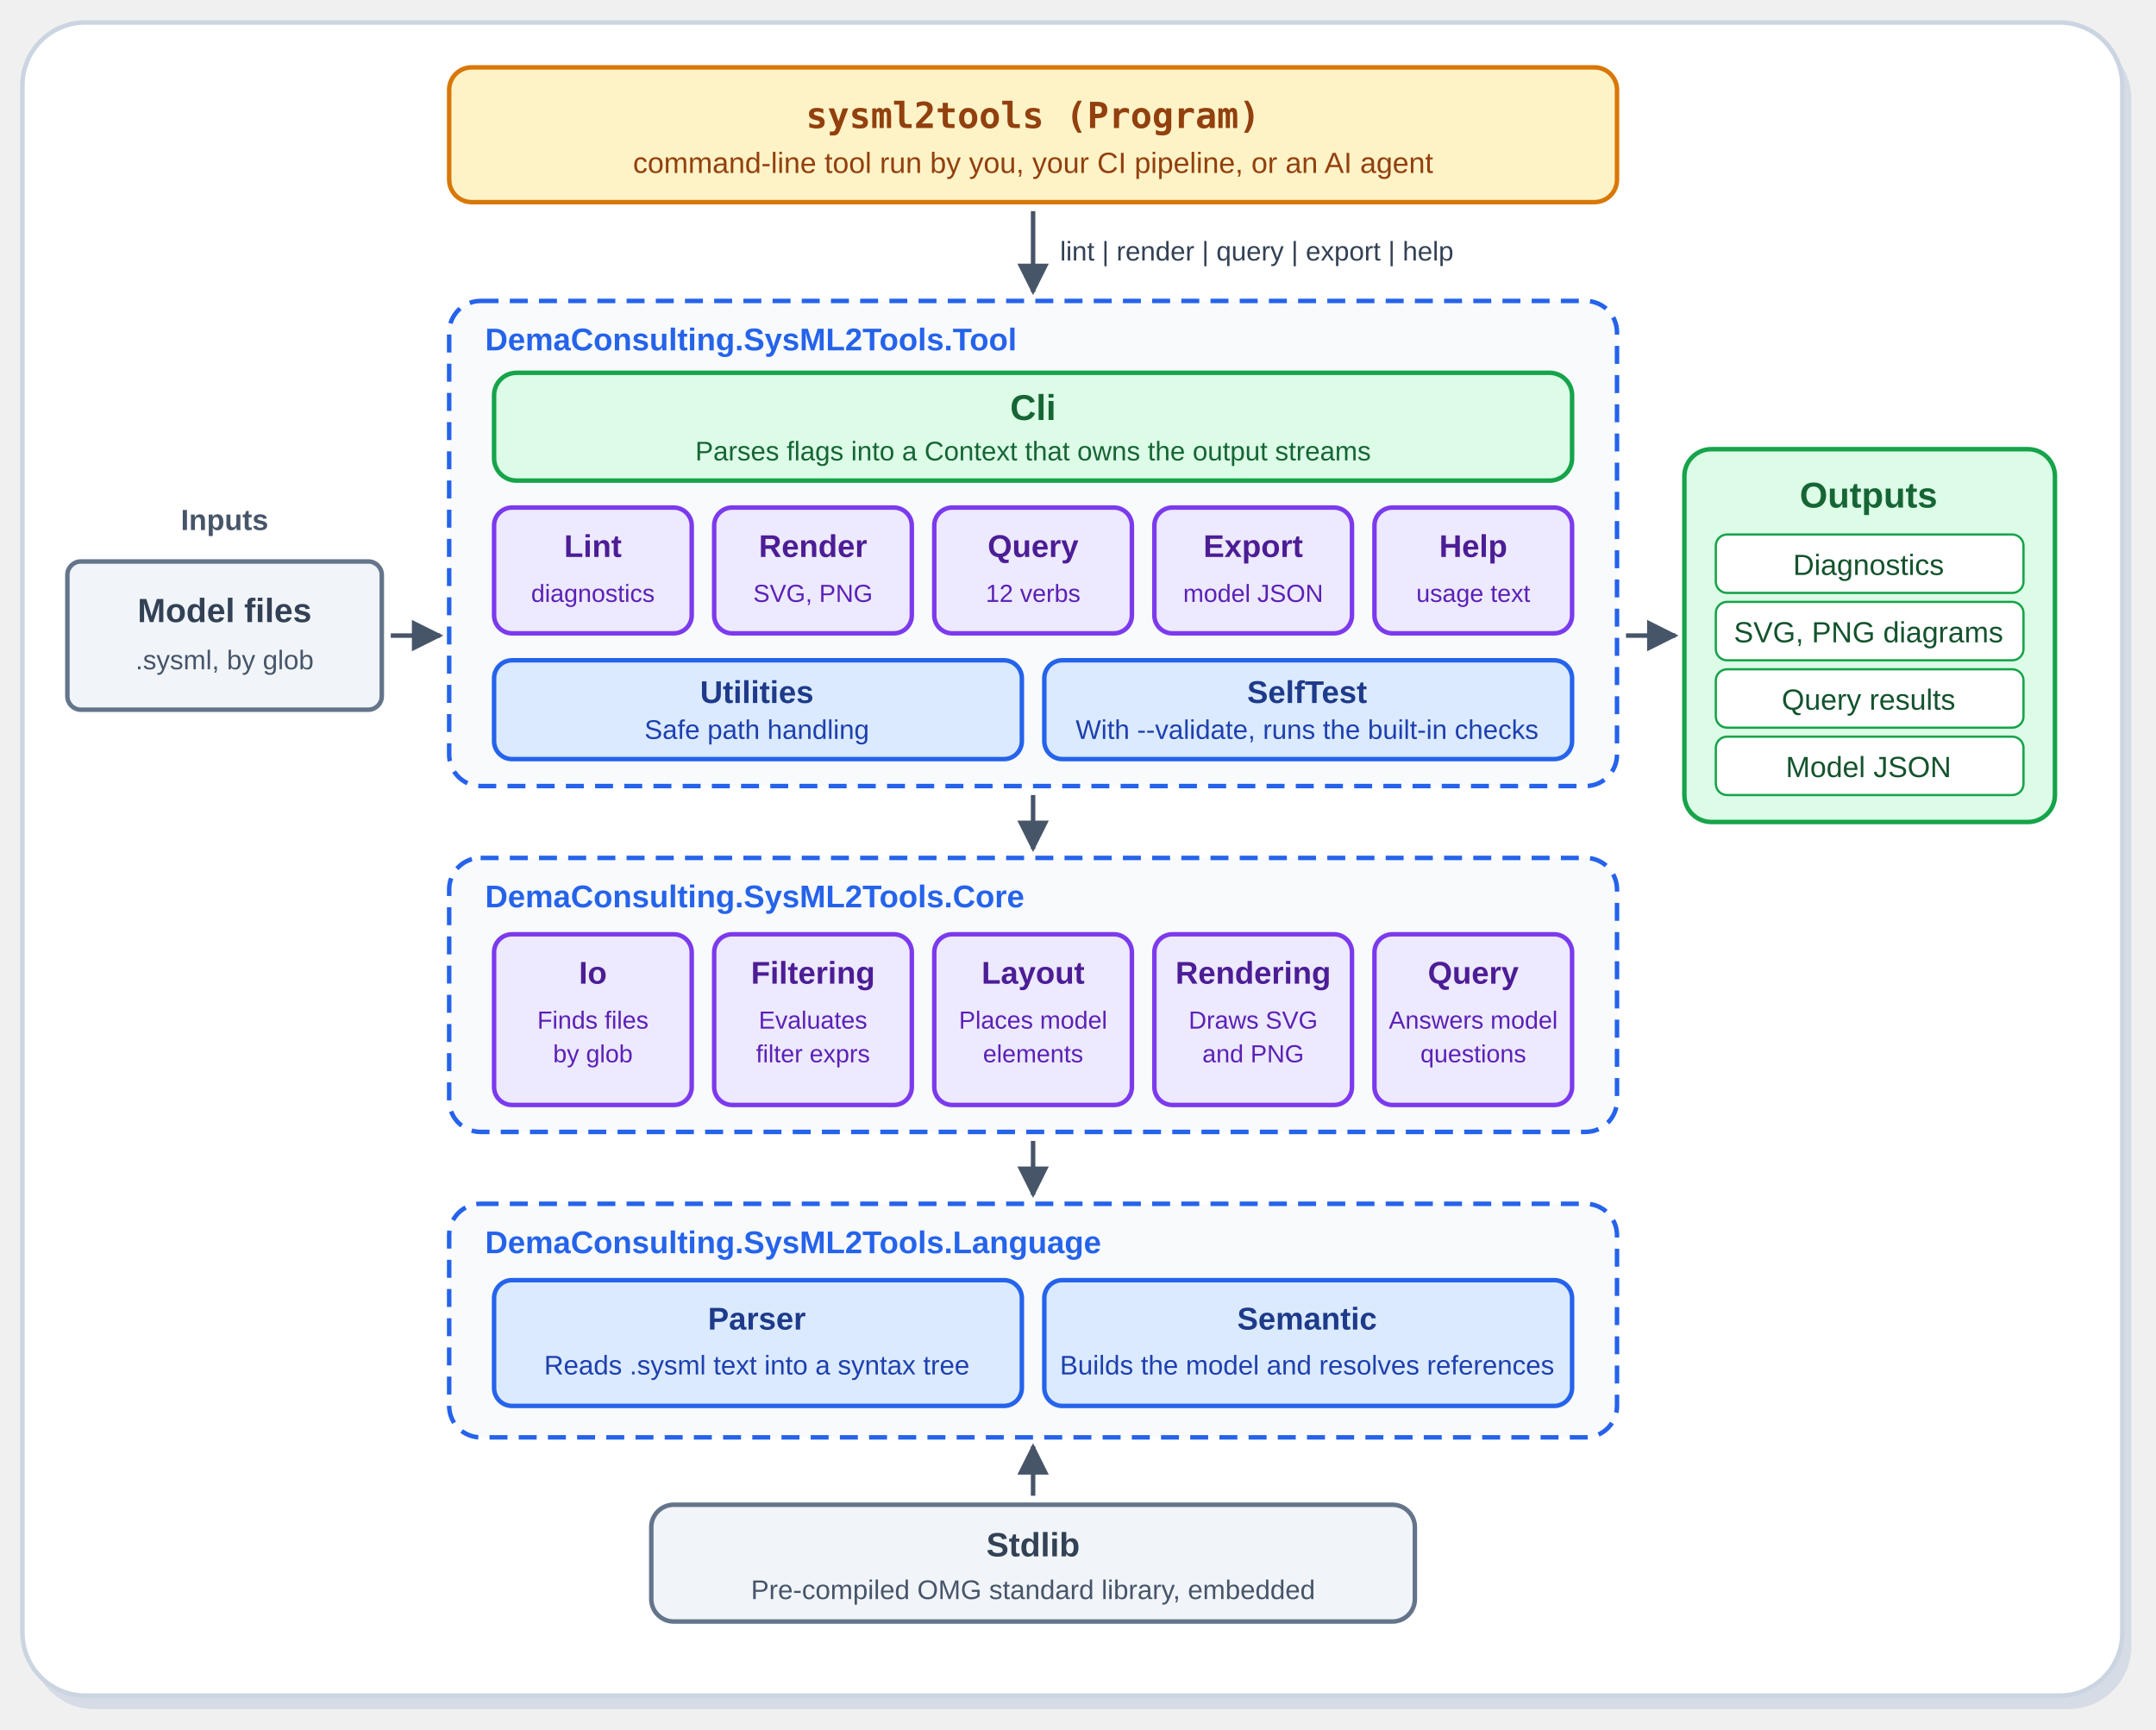
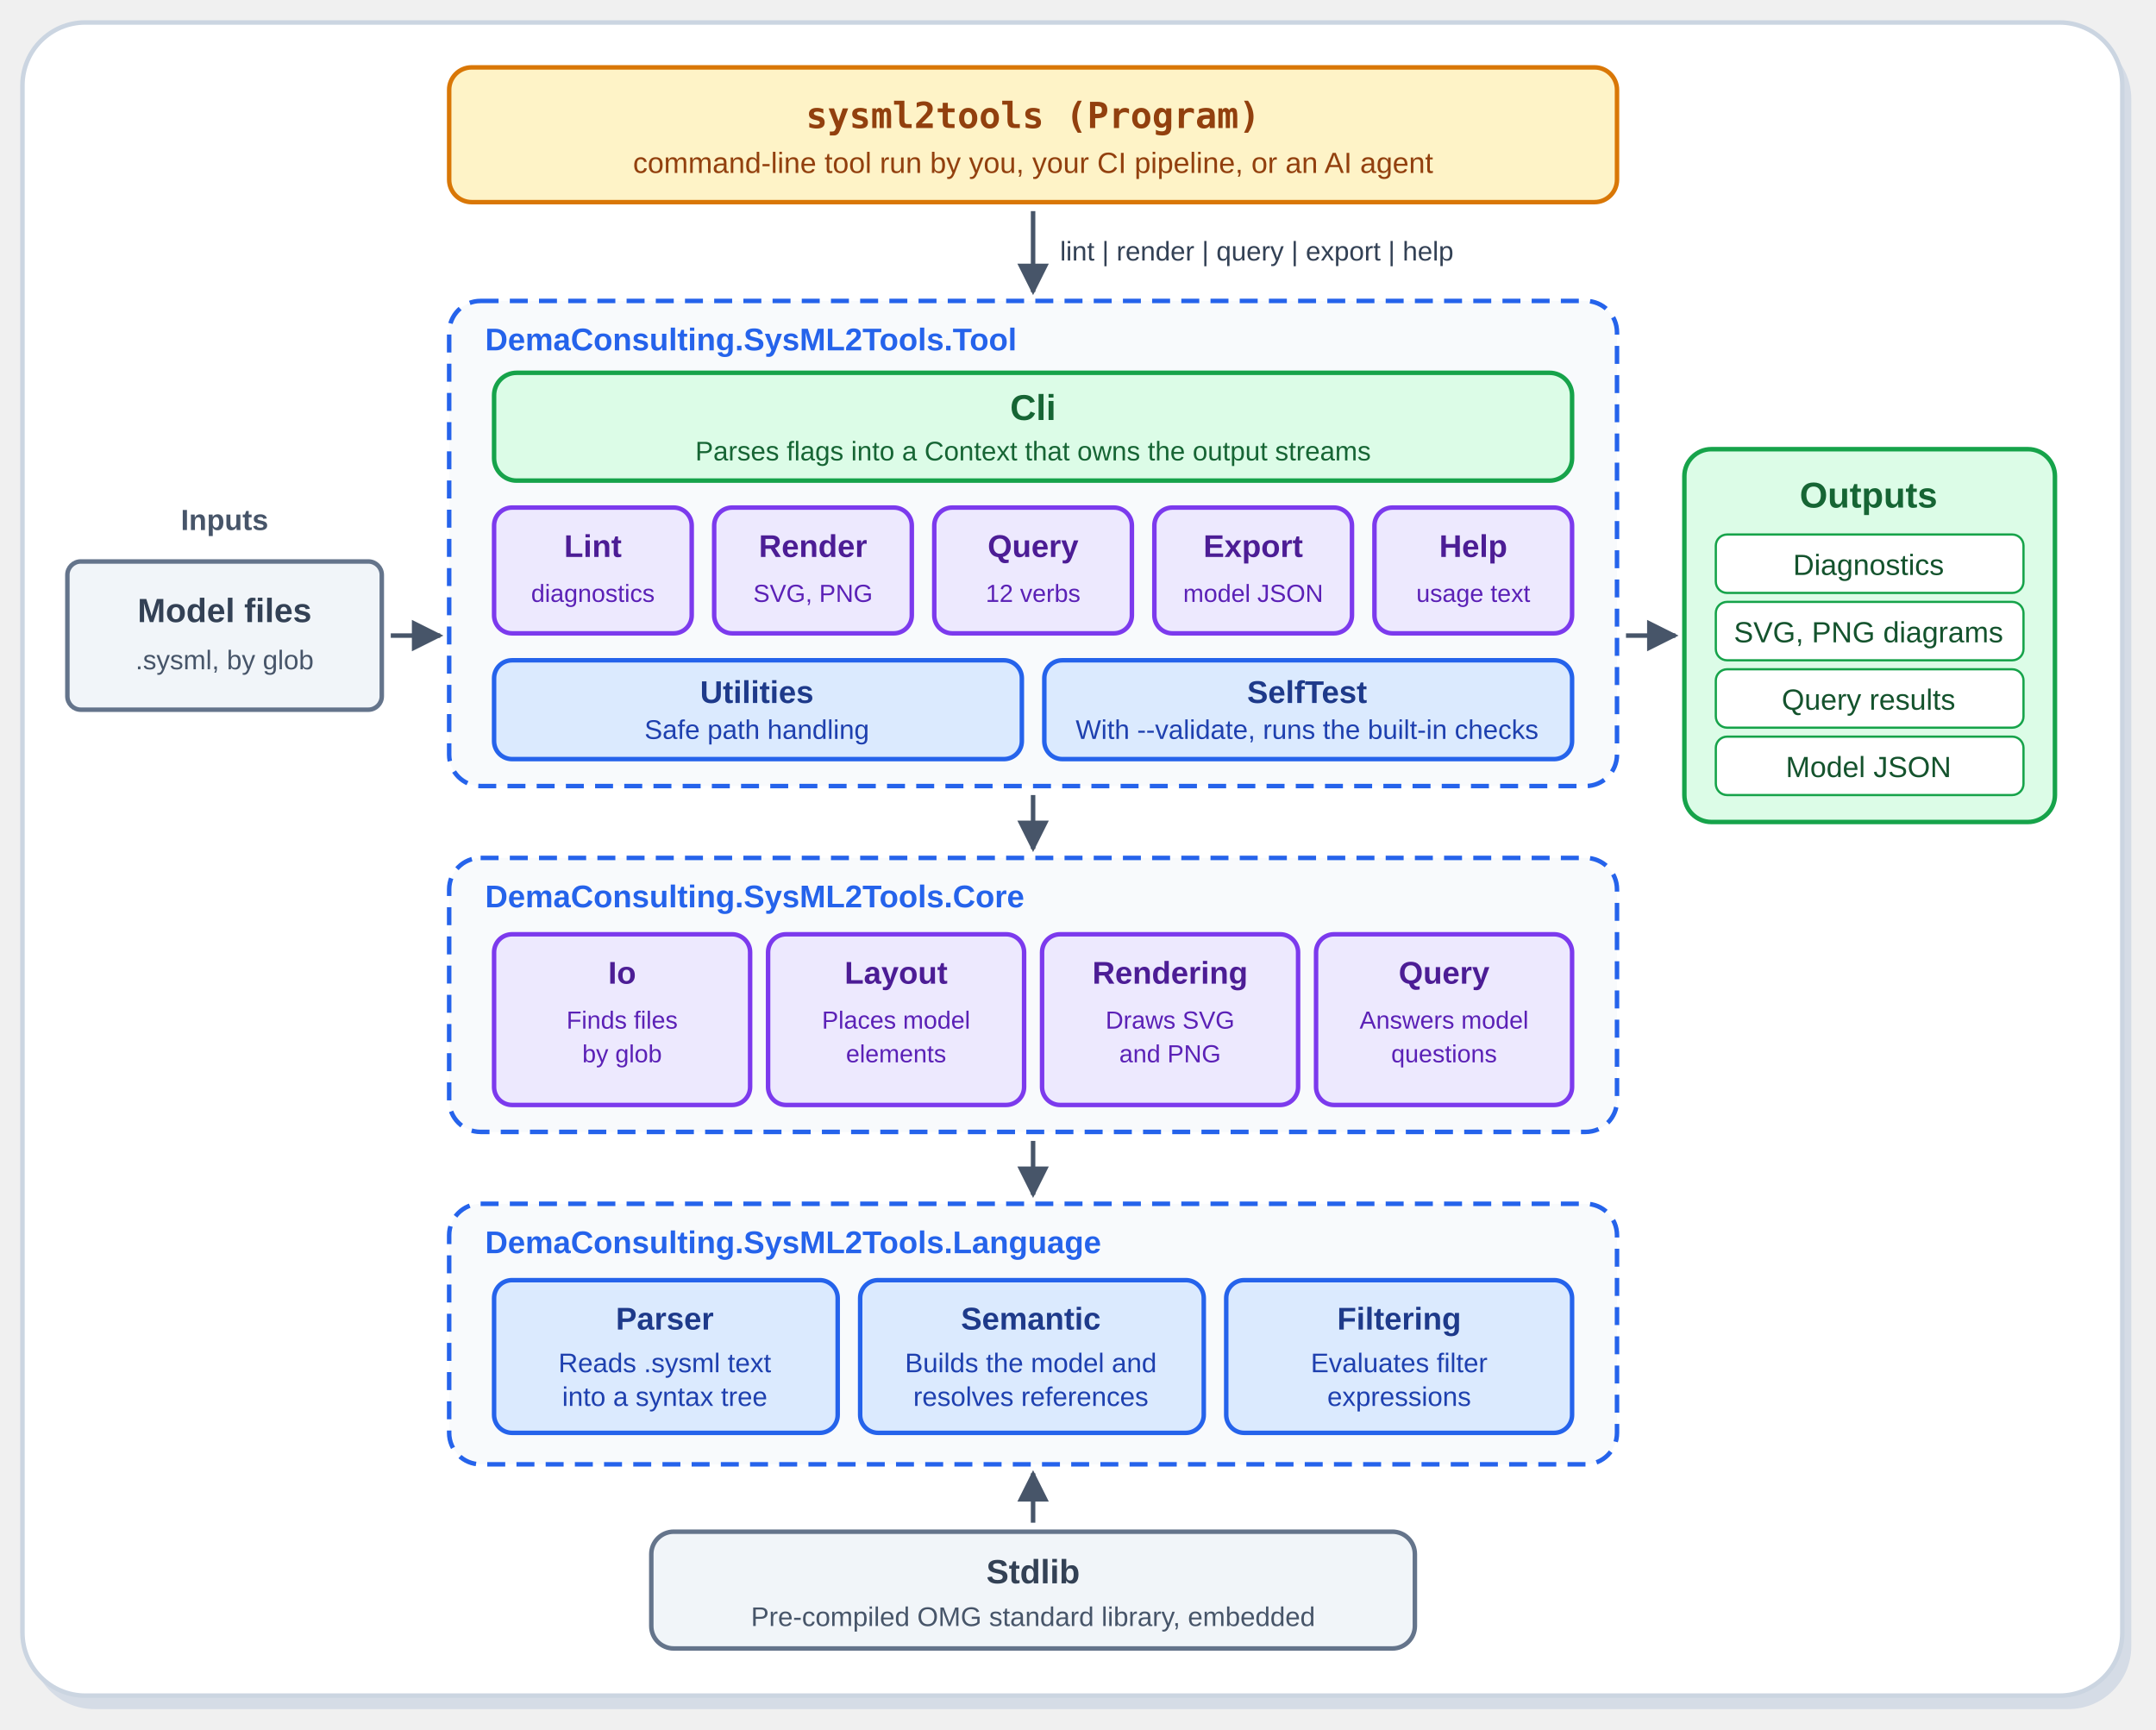
<svg xmlns="http://www.w3.org/2000/svg" width="960" height="770" viewBox="0 0 960 770" font-family="Segoe UI, Arial, sans-serif">
  <defs>
    <marker id="a" viewBox="0 0 10 10" refX="9" refY="5" markerWidth="7" markerHeight="7" orient="auto-start-reverse">
      <path d="M0,0 L10,5 L0,10 z" fill="#475569" />
    </marker>
  </defs>
  <rect x="14" y="16" width="935" height="745" rx="28" fill="#d5dce6" />
  <rect x="10" y="10" width="935" height="745" rx="28" fill="#ffffff" stroke="#cbd5e1" stroke-width="2" />
  <g transform="translate(30,30)">
    <rect x="170" y="0" width="520" height="60" rx="10" fill="#fef3c7" stroke="#d97706" stroke-width="2" />
    <text x="430" y="27" font-size="16" font-family="Consolas, monospace" font-weight="600" fill="#92400e" text-anchor="middle">sysml2tools (Program)</text>
    <text x="430" y="47" font-size="13" fill="#92400e" text-anchor="middle">command-line tool run by you, your CI pipeline, or an AI agent</text>
    <line x1="430" y1="64" x2="430" y2="100" stroke="#475569" stroke-width="2" marker-end="url(#a)" />
    <text x="442" y="86" font-size="12" fill="#334155">lint | render | query | export | help</text>
    <rect x="170" y="104" width="520" height="216" rx="14" fill="#f8fafc" stroke="#2563eb" stroke-width="2" stroke-dasharray="8 5" />
    <text x="186" y="126" font-size="14" font-weight="600" fill="#2563eb">DemaConsulting.SysML2Tools.Tool</text>
    <rect x="190" y="136" width="480" height="48" rx="10" fill="#dcfce7" stroke="#16a34a" stroke-width="2" />
    <text x="430" y="157" font-size="16" font-weight="600" fill="#166534" text-anchor="middle">Cli</text>
    <text x="430" y="175" font-size="12" fill="#166534" text-anchor="middle">Parses flags into a Context that owns the output streams</text>
    <g font-size="11" fill="#5b21b6" text-anchor="middle">
      <rect x="190" y="196" width="88" height="56" rx="8" fill="#ede9fe" stroke="#7c3aed" stroke-width="2" />
      <text x="234" y="218" font-size="14" font-weight="600" fill="#4c1d95">Lint</text>
      <text x="234" y="238">diagnostics</text>
      <rect x="288" y="196" width="88" height="56" rx="8" fill="#ede9fe" stroke="#7c3aed" stroke-width="2" />
      <text x="332" y="218" font-size="14" font-weight="600" fill="#4c1d95">Render</text>
      <text x="332" y="238">SVG, PNG</text>
      <rect x="386" y="196" width="88" height="56" rx="8" fill="#ede9fe" stroke="#7c3aed" stroke-width="2" />
      <text x="430" y="218" font-size="14" font-weight="600" fill="#4c1d95">Query</text>
      <text x="430" y="238">12 verbs</text>
      <rect x="484" y="196" width="88" height="56" rx="8" fill="#ede9fe" stroke="#7c3aed" stroke-width="2" />
      <text x="528" y="218" font-size="14" font-weight="600" fill="#4c1d95">Export</text>
      <text x="528" y="238">model JSON</text>
      <rect x="582" y="196" width="88" height="56" rx="8" fill="#ede9fe" stroke="#7c3aed" stroke-width="2" />
      <text x="626" y="218" font-size="14" font-weight="600" fill="#4c1d95">Help</text>
      <text x="626" y="238">usage text</text>
    </g>
    <g font-size="12" fill="#1e40af" text-anchor="middle">
      <rect x="190" y="264" width="235" height="44" rx="8" fill="#dbeafe" stroke="#2563eb" stroke-width="2" />
      <text x="307" y="283" font-size="14" font-weight="600" fill="#1e3a8a">Utilities</text>
      <text x="307" y="299">Safe path handling</text>
      <rect x="435" y="264" width="235" height="44" rx="8" fill="#dbeafe" stroke="#2563eb" stroke-width="2" />
      <text x="552" y="283" font-size="14" font-weight="600" fill="#1e3a8a">SelfTest</text>
      <text x="552" y="299">With --validate, runs the built-in checks</text>
    </g>
    <line x1="430" y1="324" x2="430" y2="348" stroke="#475569" stroke-width="2" marker-end="url(#a)" />
    <rect x="170" y="352" width="520" height="122" rx="14" fill="#f8fafc" stroke="#2563eb" stroke-width="2" stroke-dasharray="8 5" />
    <text x="186" y="374" font-size="14" font-weight="600" fill="#2563eb">DemaConsulting.SysML2Tools.Core</text>
    <g font-size="11" fill="#5b21b6" text-anchor="middle">
-       <rect x="190" y="386" width="88" height="76" rx="8" fill="#ede9fe" stroke="#7c3aed" stroke-width="2" />
-       <text x="234" y="408" font-size="14" font-weight="600" fill="#4c1d95">Io</text>
-       <text x="234" y="428">Finds files</text>
-       <text x="234" y="443">by glob</text>
-       <rect x="288" y="386" width="88" height="76" rx="8" fill="#ede9fe" stroke="#7c3aed" stroke-width="2" />
-       <text x="332" y="408" font-size="14" font-weight="600" fill="#4c1d95">Filtering</text>
-       <text x="332" y="428">Evaluates</text>
-       <text x="332" y="443">filter exprs</text>
-       <rect x="386" y="386" width="88" height="76" rx="8" fill="#ede9fe" stroke="#7c3aed" stroke-width="2" />
-       <text x="430" y="408" font-size="14" font-weight="600" fill="#4c1d95">Layout</text>
-       <text x="430" y="428">Places model</text>
-       <text x="430" y="443">elements</text>
-       <rect x="484" y="386" width="88" height="76" rx="8" fill="#ede9fe" stroke="#7c3aed" stroke-width="2" />
-       <text x="528" y="408" font-size="14" font-weight="600" fill="#4c1d95">Rendering</text>
-       <text x="528" y="428">Draws SVG</text>
-       <text x="528" y="443">and PNG</text>
-       <rect x="582" y="386" width="88" height="76" rx="8" fill="#ede9fe" stroke="#7c3aed" stroke-width="2" />
-       <text x="626" y="408" font-size="14" font-weight="600" fill="#4c1d95">Query</text>
-       <text x="626" y="428">Answers model</text>
-       <text x="626" y="443">questions</text>
+       <rect x="190" y="386" width="114" height="76" rx="8" fill="#ede9fe" stroke="#7c3aed" stroke-width="2" />
+       <text x="247" y="408" font-size="14" font-weight="600" fill="#4c1d95">Io</text>
+       <text x="247" y="428">Finds files</text>
+       <text x="247" y="443">by glob</text>
+       <rect x="312" y="386" width="114" height="76" rx="8" fill="#ede9fe" stroke="#7c3aed" stroke-width="2" />
+       <text x="369" y="408" font-size="14" font-weight="600" fill="#4c1d95">Layout</text>
+       <text x="369" y="428">Places model</text>
+       <text x="369" y="443">elements</text>
+       <rect x="434" y="386" width="114" height="76" rx="8" fill="#ede9fe" stroke="#7c3aed" stroke-width="2" />
+       <text x="491" y="408" font-size="14" font-weight="600" fill="#4c1d95">Rendering</text>
+       <text x="491" y="428">Draws SVG</text>
+       <text x="491" y="443">and PNG</text>
+       <rect x="556" y="386" width="114" height="76" rx="8" fill="#ede9fe" stroke="#7c3aed" stroke-width="2" />
+       <text x="613" y="408" font-size="14" font-weight="600" fill="#4c1d95">Query</text>
+       <text x="613" y="428">Answers model</text>
+       <text x="613" y="443">questions</text>
    </g>
    <line x1="430" y1="478" x2="430" y2="502" stroke="#475569" stroke-width="2" marker-end="url(#a)" />
-     <rect x="170" y="506" width="520" height="104" rx="14" fill="#f8fafc" stroke="#2563eb" stroke-width="2" stroke-dasharray="8 5" />
+     <rect x="170" y="506" width="520" height="116" rx="14" fill="#f8fafc" stroke="#2563eb" stroke-width="2" stroke-dasharray="8 5" />
    <text x="186" y="528" font-size="14" font-weight="600" fill="#2563eb">DemaConsulting.SysML2Tools.Language</text>
    <g font-size="12" fill="#1e40af" text-anchor="middle">
-       <rect x="190" y="540" width="235" height="56" rx="8" fill="#dbeafe" stroke="#2563eb" stroke-width="2" />
-       <text x="307" y="562" font-size="14" font-weight="600" fill="#1e3a8a">Parser</text>
-       <text x="307" y="582">Reads .sysml text into a syntax tree</text>
-       <rect x="435" y="540" width="235" height="56" rx="8" fill="#dbeafe" stroke="#2563eb" stroke-width="2" />
-       <text x="552" y="562" font-size="14" font-weight="600" fill="#1e3a8a">Semantic</text>
-       <text x="552" y="582">Builds the model and resolves references</text>
+       <rect x="190" y="540" width="153" height="68" rx="8" fill="#dbeafe" stroke="#2563eb" stroke-width="2" />
+       <text x="266" y="562" font-size="14" font-weight="600" fill="#1e3a8a">Parser</text>
+       <text x="266" y="581">Reads .sysml text</text>
+       <text x="266" y="596">into a syntax tree</text>
+       <rect x="353" y="540" width="153" height="68" rx="8" fill="#dbeafe" stroke="#2563eb" stroke-width="2" />
+       <text x="429" y="562" font-size="14" font-weight="600" fill="#1e3a8a">Semantic</text>
+       <text x="429" y="581">Builds the model and</text>
+       <text x="429" y="596">resolves references</text>
+       <rect x="516" y="540" width="154" height="68" rx="8" fill="#dbeafe" stroke="#2563eb" stroke-width="2" />
+       <text x="593" y="562" font-size="14" font-weight="600" fill="#1e3a8a">Filtering</text>
+       <text x="593" y="581">Evaluates filter</text>
+       <text x="593" y="596">expressions</text>
    </g>
-     <rect x="260" y="640" width="340" height="52" rx="10" fill="#f1f5f9" stroke="#64748b" stroke-width="2" />
-     <text x="430" y="663" font-size="15" font-weight="600" fill="#334155" text-anchor="middle">Stdlib</text>
-     <text x="430" y="682" font-size="12" fill="#475569" text-anchor="middle">Pre-compiled OMG standard library, embedded</text>
-     <line x1="430" y1="636" x2="430" y2="614" stroke="#475569" stroke-width="2" marker-end="url(#a)" />
+     <rect x="260" y="652" width="340" height="52" rx="10" fill="#f1f5f9" stroke="#64748b" stroke-width="2" />
+     <text x="430" y="675" font-size="15" font-weight="600" fill="#334155" text-anchor="middle">Stdlib</text>
+     <text x="430" y="694" font-size="12" fill="#475569" text-anchor="middle">Pre-compiled OMG standard library, embedded</text>
+     <line x1="430" y1="648" x2="430" y2="626" stroke="#475569" stroke-width="2" marker-end="url(#a)" />
    <text x="70" y="206" font-size="13" font-weight="600" fill="#475569" text-anchor="middle">Inputs</text>
    <rect x="0" y="220" width="140" height="66" rx="6" fill="#f1f5f9" stroke="#64748b" stroke-width="2" />
    <text x="70" y="247" font-size="15" font-weight="600" fill="#334155" text-anchor="middle">Model files</text>
    <text x="70" y="268" font-size="12" fill="#475569" text-anchor="middle">.sysml, by glob</text>
    <line x1="144" y1="253" x2="166" y2="253" stroke="#475569" stroke-width="2" marker-end="url(#a)" />
    <rect x="720" y="170" width="165" height="166" rx="12" fill="#dcfce7" stroke="#16a34a" stroke-width="2" />
    <text x="802" y="196" font-size="16" font-weight="600" fill="#166534" text-anchor="middle">Outputs</text>
    <g font-size="13" fill="#14532d" text-anchor="middle">
      <rect x="734" y="208" width="137" height="26" rx="5" fill="#ffffff" stroke="#16a34a" />
      <text x="802" y="226">Diagnostics</text>
      <rect x="734" y="238" width="137" height="26" rx="5" fill="#ffffff" stroke="#16a34a" />
      <text x="802" y="256">SVG, PNG diagrams</text>
      <rect x="734" y="268" width="137" height="26" rx="5" fill="#ffffff" stroke="#16a34a" />
      <text x="802" y="286">Query results</text>
      <rect x="734" y="298" width="137" height="26" rx="5" fill="#ffffff" stroke="#16a34a" />
      <text x="802" y="316">Model JSON</text>
    </g>
    <line x1="694" y1="253" x2="716" y2="253" stroke="#475569" stroke-width="2" marker-end="url(#a)" />
  </g>
</svg>
